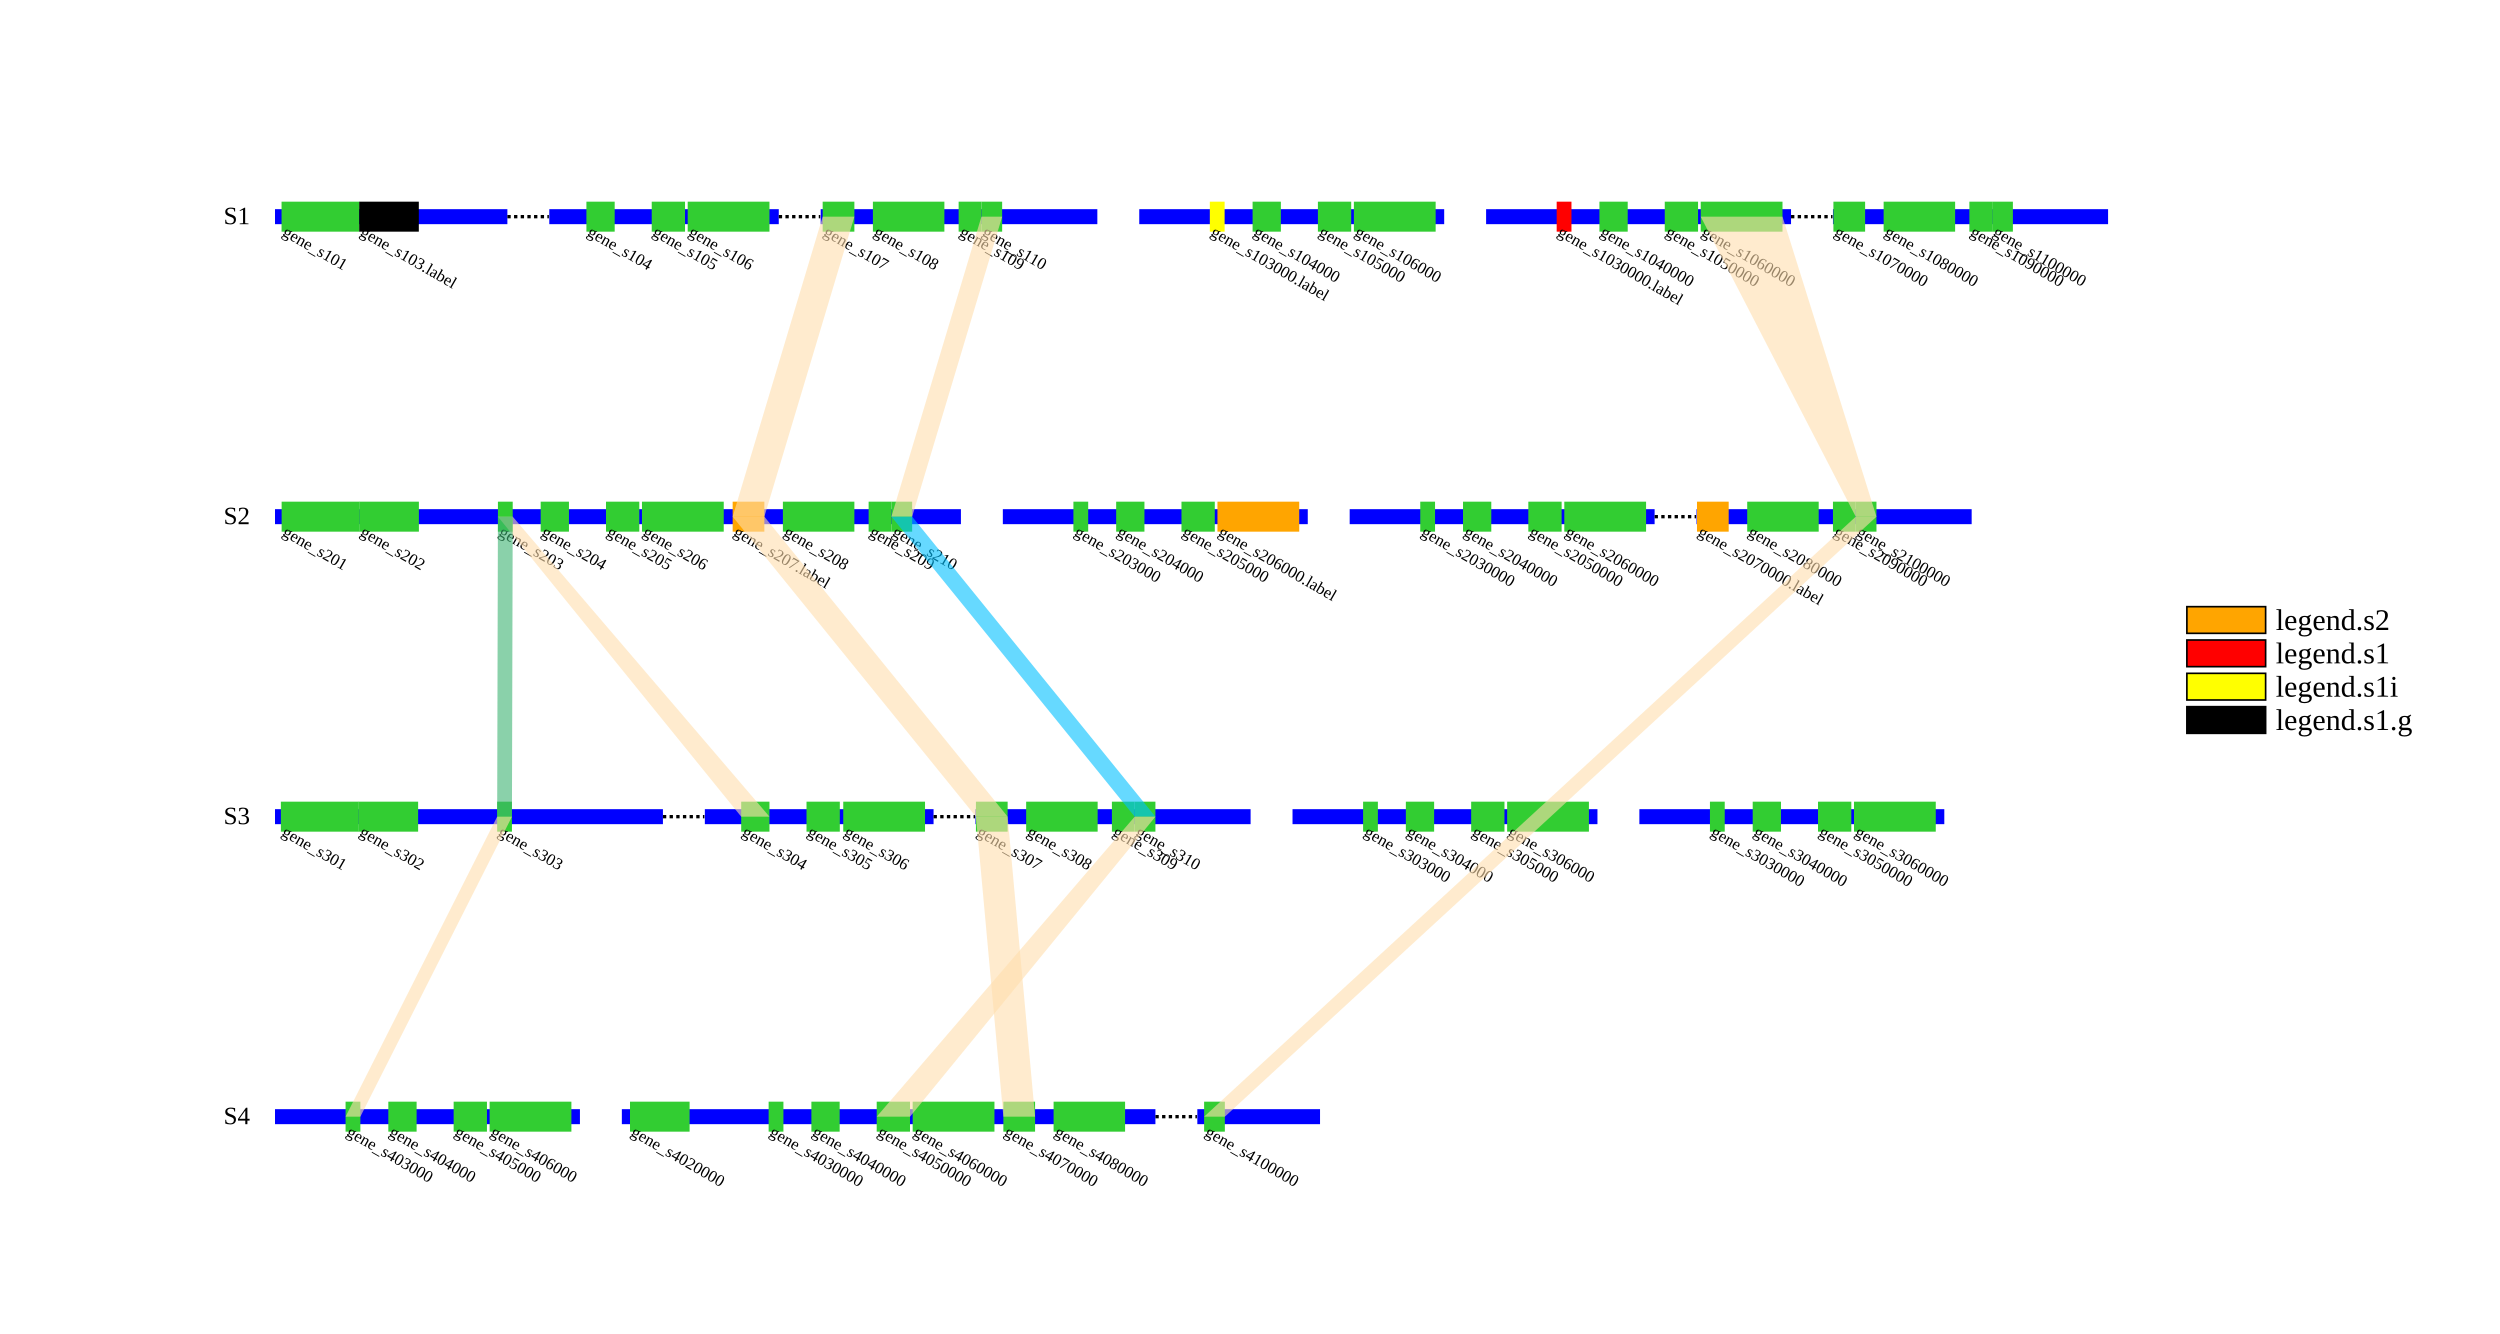
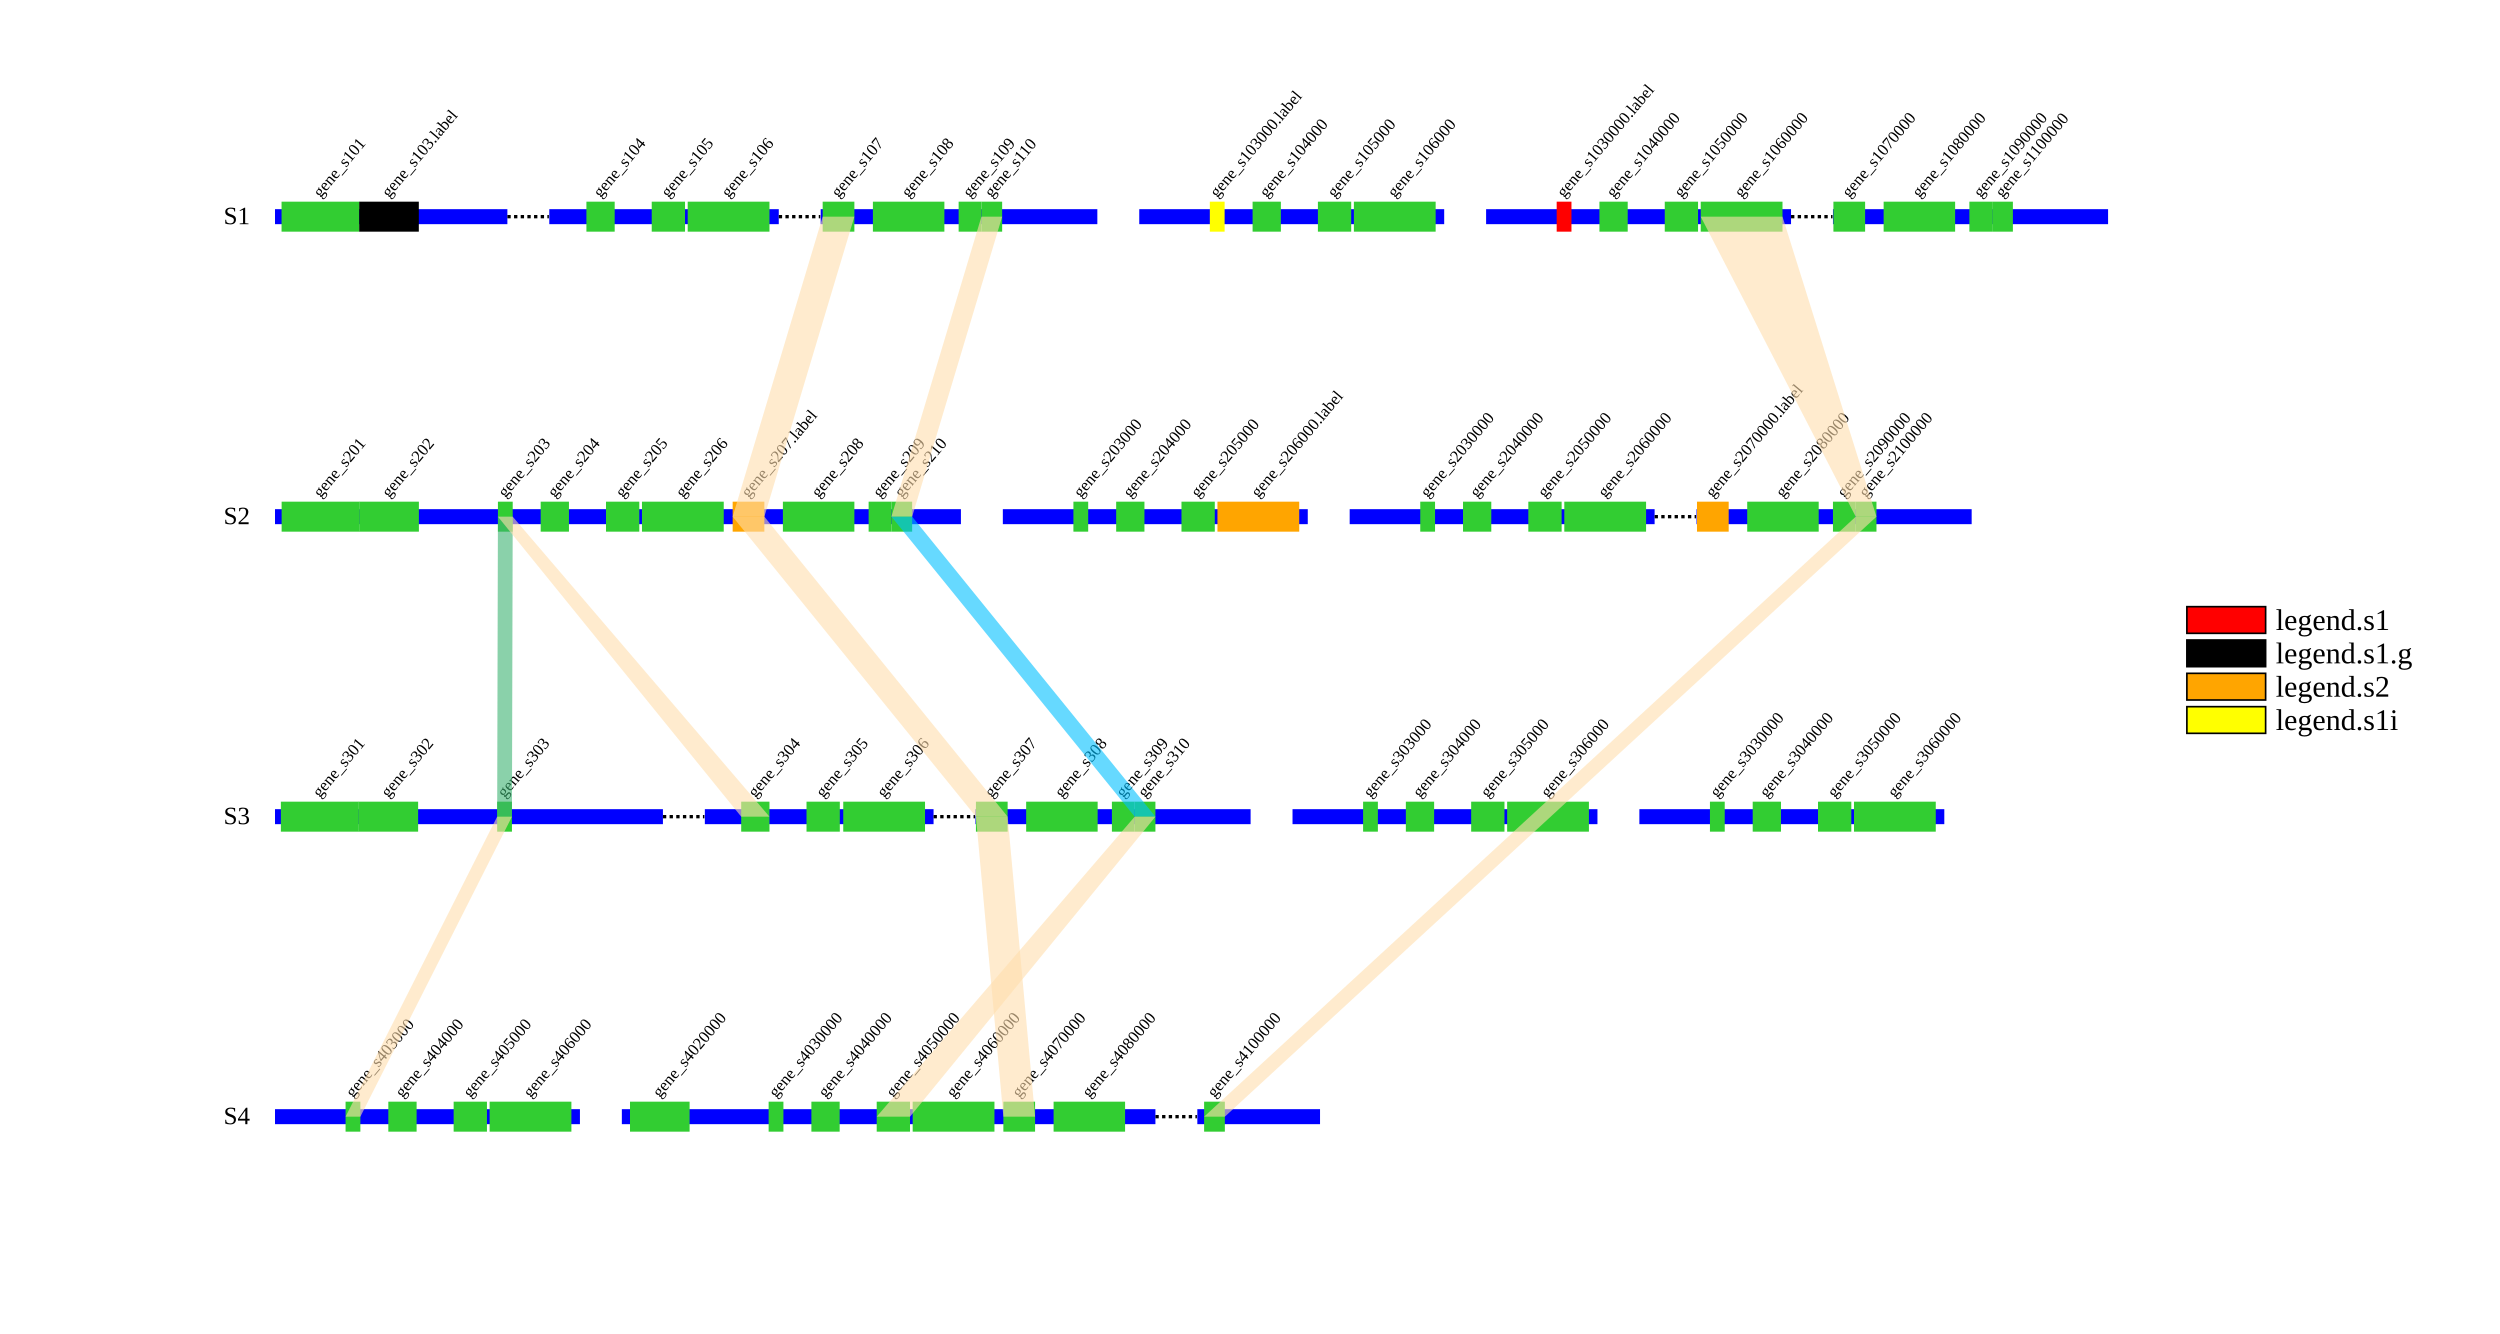
<svg xmlns="http://www.w3.org/2000/svg" version="1.1" width="1500" height="800">
  <text x="150" y="134.5" font-size="15px" fill="black" text-anchor="end">S1</text>
  <rect x="165" y="125.5" width="139.425" height="9" style="fill:blue" />
  <g style="fill:none">
    <polygon points="168.933,121 168.933,139 215.667,139 215.667,121 " style="fill:rgb(50,205,50);stroke:purple;stroke-width:0" />
  </g>
-   <text x="168.933" y="141" font-size="10px" fill="black" text-anchor="start" transform="rotate(30 168.9326 141)" font-family="Times New Roman">gene_s101</text>
+   <text x="192.3" y="119" font-size="10px" fill="black" text-anchor="start" transform="rotate(-50 192.2996 119)" font-family="Times New Roman">gene_s101</text>
  <g style="fill:none">
    <polygon points="215.529,121 215.529,139 251.289,139 251.289,121 " style="fill:black;stroke:purple;stroke-width:0" />
  </g>
-   <text x="215.529" y="141" font-size="10px" fill="black" text-anchor="start" transform="rotate(30 215.5294 141)" font-family="Times New Roman">gene_s103.label</text>
+   <text x="233.409" y="119" font-size="10px" fill="black" text-anchor="start" transform="rotate(-50 233.4091 119)" font-family="Times New Roman">gene_s103.label</text>
  <rect x="329.575" y="125.5" width="137.687" height="9" style="fill:blue" />
  <g fill="none" stroke="black" stroke-width="2">
    <path stroke-dasharray="2,2" d="M304.425,130 L329.324,130" />
  </g>
  <g style="fill:none">
    <polygon points="351.845,121 351.845,139 368.81,139 368.81,121 " style="fill:rgb(50,205,50);stroke:purple;stroke-width:0" />
  </g>
-   <text x="351.845" y="141" font-size="10px" fill="black" text-anchor="start" transform="rotate(30 351.8446 141)" font-family="Times New Roman">gene_s104</text>
+   <text x="360.327" y="119" font-size="10px" fill="black" text-anchor="start" transform="rotate(-50 360.3271 119)" font-family="Times New Roman">gene_s104</text>
  <g style="fill:none">
    <polygon points="391.033,121 391.033,139 411.017,139 411.017,121 " style="fill:rgb(50,205,50);stroke:purple;stroke-width:0" />
  </g>
-   <text x="391.033" y="141" font-size="10px" fill="black" text-anchor="start" transform="rotate(30 391.0335 141)" font-family="Times New Roman">gene_s105</text>
+   <text x="401.025" y="119" font-size="10px" fill="black" text-anchor="start" transform="rotate(-50 401.025 119)" font-family="Times New Roman">gene_s105</text>
  <g style="fill:none">
    <polygon points="412.617,121 412.617,139 461.683,139 461.683,121 " style="fill:rgb(50,205,50);stroke:purple;stroke-width:0" />
  </g>
-   <text x="412.617" y="141" font-size="10px" fill="black" text-anchor="start" transform="rotate(30 412.6171 141)" font-family="Times New Roman">gene_s106</text>
+   <text x="437.15" y="119" font-size="10px" fill="black" text-anchor="start" transform="rotate(-50 437.1501 119)" font-family="Times New Roman">gene_s106</text>
  <rect x="492.412" y="125.5" width="165.993" height="9" style="fill:blue" />
  <g fill="none" stroke="black" stroke-width="2">
    <path stroke-dasharray="2,2" d="M467.262,130 L492.161,130" />
  </g>
  <g style="fill:none">
    <polygon points="493.601,121 493.601,139 512.624,139 512.624,121 " style="fill:rgb(50,205,50);stroke:purple;stroke-width:0" />
  </g>
-   <text x="493.601" y="141" font-size="10px" fill="black" text-anchor="start" transform="rotate(30 493.6013 141)" font-family="Times New Roman">gene_s107</text>
+   <text x="503.113" y="119" font-size="10px" fill="black" text-anchor="start" transform="rotate(-50 503.1128 119)" font-family="Times New Roman">gene_s107</text>
  <g style="fill:none">
    <polygon points="523.736,121 523.736,139 566.629,139 566.629,121 " style="fill:rgb(50,205,50);stroke:purple;stroke-width:0" />
  </g>
-   <text x="523.736" y="141" font-size="10px" fill="black" text-anchor="start" transform="rotate(30 523.7361 141)" font-family="Times New Roman">gene_s108</text>
+   <text x="545.183" y="119" font-size="10px" fill="black" text-anchor="start" transform="rotate(-50 545.1825 119)" font-family="Times New Roman">gene_s108</text>
  <g style="fill:none">
    <polygon points="575.18,121 575.18,139 588.853,139 588.853,121 " style="fill:rgb(50,205,50);stroke:purple;stroke-width:0" />
  </g>
-   <text x="575.18" y="141" font-size="10px" fill="black" text-anchor="start" transform="rotate(30 575.1801 141)" font-family="Times New Roman">gene_s109</text>
+   <text x="582.016" y="119" font-size="10px" fill="black" text-anchor="start" transform="rotate(-50 582.0164 119)" font-family="Times New Roman">gene_s109</text>
  <g style="fill:none">
    <polygon points="588.853,121 588.853,139 601.291,139 601.291,121 " style="fill:rgb(50,205,50);stroke:purple;stroke-width:0" />
  </g>
-   <text x="588.853" y="141" font-size="10px" fill="black" text-anchor="start" transform="rotate(30 588.8527 141)" font-family="Times New Roman">gene_s110</text>
+   <text x="595.072" y="119" font-size="10px" fill="black" text-anchor="start" transform="rotate(-50 595.0717 119)" font-family="Times New Roman">gene_s110</text>
  <rect x="683.555" y="125.5" width="182.958" height="9" style="fill:blue" />
  <g style="fill:none">
    <polygon points="725.9,121 725.9,139 734.771,139 734.771,121 " style="fill:yellow;stroke:purple;stroke-width:0" />
  </g>
-   <text x="725.9" y="141" font-size="10px" fill="black" text-anchor="start" transform="rotate(30 725.8995 141)" font-family="Times New Roman">gene_s103000.label</text>
+   <text x="730.335" y="119" font-size="10px" fill="black" text-anchor="start" transform="rotate(-50 730.3351 119)" font-family="Times New Roman">gene_s103000.label</text>
  <g style="fill:none">
    <polygon points="751.553,121 751.553,139 768.518,139 768.518,121 " style="fill:rgb(50,205,50);stroke:purple;stroke-width:0" />
  </g>
-   <text x="751.553" y="141" font-size="10px" fill="black" text-anchor="start" transform="rotate(30 751.5529 141)" font-family="Times New Roman">gene_s104000</text>
+   <text x="760.035" y="119" font-size="10px" fill="black" text-anchor="start" transform="rotate(-50 760.0355 119)" font-family="Times New Roman">gene_s104000</text>
  <g style="fill:none">
    <polygon points="790.742,121 790.742,139 810.725,139 810.725,121 " style="fill:rgb(50,205,50);stroke:purple;stroke-width:0" />
  </g>
-   <text x="790.742" y="141" font-size="10px" fill="black" text-anchor="start" transform="rotate(30 790.7418 141)" font-family="Times New Roman">gene_s105000</text>
+   <text x="800.733" y="119" font-size="10px" fill="black" text-anchor="start" transform="rotate(-50 800.7334 119)" font-family="Times New Roman">gene_s105000</text>
  <g style="fill:none">
    <polygon points="812.325,121 812.325,139 861.392,139 861.392,121 " style="fill:rgb(50,205,50);stroke:purple;stroke-width:0" />
  </g>
-   <text x="812.325" y="141" font-size="10px" fill="black" text-anchor="start" transform="rotate(30 812.3254 141)" font-family="Times New Roman">gene_s106000</text>
+   <text x="836.858" y="119" font-size="10px" fill="black" text-anchor="start" transform="rotate(-50 836.8585 119)" font-family="Times New Roman">gene_s106000</text>
  <rect x="891.663" y="125.5" width="182.958" height="9" style="fill:blue" />
  <g style="fill:none">
    <polygon points="934.008,121 934.008,139 942.879,139 942.879,121 " style="fill:red;stroke:purple;stroke-width:0" />
  </g>
-   <text x="934.008" y="141" font-size="10px" fill="black" text-anchor="start" transform="rotate(30 934.0076 141)" font-family="Times New Roman">gene_s1030000.label</text>
+   <text x="938.443" y="119" font-size="10px" fill="black" text-anchor="start" transform="rotate(-50 938.4432 119)" font-family="Times New Roman">gene_s1030000.label</text>
  <g style="fill:none">
    <polygon points="959.661,121 959.661,139 976.626,139 976.626,121 " style="fill:rgb(50,205,50);stroke:purple;stroke-width:0" />
  </g>
-   <text x="959.661" y="141" font-size="10px" fill="black" text-anchor="start" transform="rotate(30 959.661 141)" font-family="Times New Roman">gene_s1040000</text>
+   <text x="968.144" y="119" font-size="10px" fill="black" text-anchor="start" transform="rotate(-50 968.1435 119)" font-family="Times New Roman">gene_s1040000</text>
  <g style="fill:none">
    <polygon points="998.85,121 998.85,139 1018.833,139 1018.833,121 " style="fill:rgb(50,205,50);stroke:purple;stroke-width:0" />
  </g>
-   <text x="998.85" y="141" font-size="10px" fill="black" text-anchor="start" transform="rotate(30 998.8499 141)" font-family="Times New Roman">gene_s1050000</text>
+   <text x="1008.841" y="119" font-size="10px" fill="black" text-anchor="start" transform="rotate(-50 1008.841 119)" font-family="Times New Roman">gene_s1050000</text>
  <g style="fill:none">
    <polygon points="1020.434,121 1020.434,139 1069.5,139 1069.5,121 " style="fill:rgb(50,205,50);stroke:purple;stroke-width:0" />
  </g>
-   <text x="1020.434" y="141" font-size="10px" fill="black" text-anchor="start" transform="rotate(30 1020.434 141)" font-family="Times New Roman">gene_s1060000</text>
+   <text x="1044.967" y="119" font-size="10px" fill="black" text-anchor="start" transform="rotate(-50 1044.967 119)" font-family="Times New Roman">gene_s1060000</text>
  <rect x="1099.772" y="125.5" width="165.078" height="9" style="fill:blue" />
  <g fill="none" stroke="black" stroke-width="2">
    <path stroke-dasharray="2,2" d="M1074.621,130 L1099.52,130" />
  </g>
  <g style="fill:none">
    <polygon points="1100.046,121 1100.046,139 1119.069,139 1119.069,121 " style="fill:rgb(50,205,50);stroke:purple;stroke-width:0" />
  </g>
-   <text x="1100.046" y="141" font-size="10px" fill="black" text-anchor="start" transform="rotate(30 1100.046 141)" font-family="Times New Roman">gene_s1070000</text>
+   <text x="1109.557" y="119" font-size="10px" fill="black" text-anchor="start" transform="rotate(-50 1109.557 119)" font-family="Times New Roman">gene_s1070000</text>
  <g style="fill:none">
    <polygon points="1130.181,121 1130.181,139 1173.074,139 1173.074,121 " style="fill:rgb(50,205,50);stroke:purple;stroke-width:0" />
  </g>
-   <text x="1130.181" y="141" font-size="10px" fill="black" text-anchor="start" transform="rotate(30 1130.181 141)" font-family="Times New Roman">gene_s1080000</text>
+   <text x="1151.627" y="119" font-size="10px" fill="black" text-anchor="start" transform="rotate(-50 1151.627 119)" font-family="Times New Roman">gene_s1080000</text>
  <g style="fill:none">
    <polygon points="1181.625,121 1181.625,139 1195.297,139 1195.297,121 " style="fill:rgb(50,205,50);stroke:purple;stroke-width:0" />
  </g>
-   <text x="1181.625" y="141" font-size="10px" fill="black" text-anchor="start" transform="rotate(30 1181.625 141)" font-family="Times New Roman">gene_s1090000</text>
+   <text x="1188.461" y="119" font-size="10px" fill="black" text-anchor="start" transform="rotate(-50 1188.461 119)" font-family="Times New Roman">gene_s1090000</text>
  <g style="fill:none">
    <polygon points="1195.297,121 1195.297,139 1207.735,139 1207.735,121 " style="fill:rgb(50,205,50);stroke:purple;stroke-width:0" />
  </g>
-   <text x="1195.297" y="141" font-size="10px" fill="black" text-anchor="start" transform="rotate(30 1195.297 141)" font-family="Times New Roman">gene_s1100000</text>
+   <text x="1201.516" y="119" font-size="10px" fill="black" text-anchor="start" transform="rotate(-50 1201.516 119)" font-family="Times New Roman">gene_s1100000</text>
  <text x="150" y="314.5" font-size="15px" fill="black" text-anchor="end">S2</text>
  <rect x="165" y="305.5" width="411.552" height="9" style="fill:blue" />
  <g style="fill:none">
    <polygon points="168.978,301 168.978,319 215.712,319 215.712,301 " style="fill:rgb(50,205,50);stroke:purple;stroke-width:0" />
  </g>
-   <text x="168.978" y="321" font-size="10px" fill="black" text-anchor="start" transform="rotate(30 168.9783 321)" font-family="Times New Roman">gene_s201</text>
+   <text x="192.345" y="299" font-size="10px" fill="black" text-anchor="start" transform="rotate(-50 192.3453 299)" font-family="Times New Roman">gene_s201</text>
  <g style="fill:none">
    <polygon points="215.575,301 215.575,319 251.334,319 251.334,301 " style="fill:rgb(50,205,50);stroke:purple;stroke-width:0" />
  </g>
-   <text x="215.575" y="321" font-size="10px" fill="black" text-anchor="start" transform="rotate(30 215.5752 321)" font-family="Times New Roman">gene_s202</text>
+   <text x="233.455" y="299" font-size="10px" fill="black" text-anchor="start" transform="rotate(-50 233.4548 299)" font-family="Times New Roman">gene_s202</text>
  <g style="fill:none">
    <polygon points="298.754,301 298.754,319 307.626,319 307.626,301 " style="fill:rgb(50,205,50);stroke:purple;stroke-width:0" />
  </g>
-   <text x="298.754" y="321" font-size="10px" fill="black" text-anchor="start" transform="rotate(30 298.7544 321)" font-family="Times New Roman">gene_s203</text>
+   <text x="303.19" y="299" font-size="10px" fill="black" text-anchor="start" transform="rotate(-50 303.19 299)" font-family="Times New Roman">gene_s203</text>
  <g style="fill:none">
    <polygon points="324.408,301 324.408,319 341.373,319 341.373,301 " style="fill:rgb(50,205,50);stroke:purple;stroke-width:0" />
  </g>
-   <text x="324.408" y="321" font-size="10px" fill="black" text-anchor="start" transform="rotate(30 324.4078 321)" font-family="Times New Roman">gene_s204</text>
+   <text x="332.89" y="299" font-size="10px" fill="black" text-anchor="start" transform="rotate(-50 332.8903 299)" font-family="Times New Roman">gene_s204</text>
  <g style="fill:none">
    <polygon points="363.597,301 363.597,319 383.58,319 383.58,301 " style="fill:rgb(50,205,50);stroke:purple;stroke-width:0" />
  </g>
-   <text x="363.597" y="321" font-size="10px" fill="black" text-anchor="start" transform="rotate(30 363.5967 321)" font-family="Times New Roman">gene_s205</text>
+   <text x="373.588" y="299" font-size="10px" fill="black" text-anchor="start" transform="rotate(-50 373.5882 299)" font-family="Times New Roman">gene_s205</text>
  <g style="fill:none">
    <polygon points="385.18,301 385.18,319 434.246,319 434.246,301 " style="fill:rgb(50,205,50);stroke:purple;stroke-width:0" />
  </g>
-   <text x="385.18" y="321" font-size="10px" fill="black" text-anchor="start" transform="rotate(30 385.1803 321)" font-family="Times New Roman">gene_s206</text>
+   <text x="409.713" y="299" font-size="10px" fill="black" text-anchor="start" transform="rotate(-50 409.7133 299)" font-family="Times New Roman">gene_s206</text>
  <g style="fill:none">
    <polygon points="439.597,301 439.597,319 458.619,319 458.619,301 " style="fill:rgb(255,165,0);stroke:purple;stroke-width:0" />
  </g>
-   <text x="439.597" y="321" font-size="10px" fill="black" text-anchor="start" transform="rotate(30 439.5966 321)" font-family="Times New Roman">gene_s207.label</text>
+   <text x="449.108" y="299" font-size="10px" fill="black" text-anchor="start" transform="rotate(-50 449.108 299)" font-family="Times New Roman">gene_s207.label</text>
  <g style="fill:none">
    <polygon points="469.731,301 469.731,319 512.624,319 512.624,301 " style="fill:rgb(50,205,50);stroke:purple;stroke-width:0" />
  </g>
-   <text x="469.731" y="321" font-size="10px" fill="black" text-anchor="start" transform="rotate(30 469.7313 321)" font-family="Times New Roman">gene_s208</text>
+   <text x="491.178" y="299" font-size="10px" fill="black" text-anchor="start" transform="rotate(-50 491.1777 299)" font-family="Times New Roman">gene_s208</text>
  <g style="fill:none">
    <polygon points="521.175,301 521.175,319 534.848,319 534.848,301 " style="fill:rgb(50,205,50);stroke:purple;stroke-width:0" />
  </g>
-   <text x="521.175" y="321" font-size="10px" fill="black" text-anchor="start" transform="rotate(30 521.1753 321)" font-family="Times New Roman">gene_s209</text>
+   <text x="528.012" y="299" font-size="10px" fill="black" text-anchor="start" transform="rotate(-50 528.0116 299)" font-family="Times New Roman">gene_s209</text>
  <g style="fill:none">
    <polygon points="534.848,301 534.848,319 547.286,319 547.286,301 " style="fill:rgb(50,205,50);stroke:purple;stroke-width:0" />
  </g>
-   <text x="534.848" y="321" font-size="10px" fill="black" text-anchor="start" transform="rotate(30 534.848 321)" font-family="Times New Roman">gene_s210</text>
+   <text x="541.067" y="299" font-size="10px" fill="black" text-anchor="start" transform="rotate(-50 541.067 299)" font-family="Times New Roman">gene_s210</text>
  <rect x="601.702" y="305.5" width="182.958" height="9" style="fill:blue" />
  <g style="fill:none">
    <polygon points="644.046,301 644.046,319 652.918,319 652.918,301 " style="fill:rgb(50,205,50);stroke:purple;stroke-width:0" />
  </g>
-   <text x="644.046" y="321" font-size="10px" fill="black" text-anchor="start" transform="rotate(30 644.0464 321)" font-family="Times New Roman">gene_s203000</text>
+   <text x="648.482" y="299" font-size="10px" fill="black" text-anchor="start" transform="rotate(-50 648.482 299)" font-family="Times New Roman">gene_s203000</text>
  <g style="fill:none">
    <polygon points="669.7,301 669.7,319 686.665,319 686.665,301 " style="fill:rgb(50,205,50);stroke:purple;stroke-width:0" />
  </g>
-   <text x="669.7" y="321" font-size="10px" fill="black" text-anchor="start" transform="rotate(30 669.6998 321)" font-family="Times New Roman">gene_s204000</text>
+   <text x="678.182" y="299" font-size="10px" fill="black" text-anchor="start" transform="rotate(-50 678.1824 299)" font-family="Times New Roman">gene_s204000</text>
  <g style="fill:none">
    <polygon points="708.889,301 708.889,319 728.872,319 728.872,301 " style="fill:rgb(50,205,50);stroke:purple;stroke-width:0" />
  </g>
-   <text x="708.889" y="321" font-size="10px" fill="black" text-anchor="start" transform="rotate(30 708.8887 321)" font-family="Times New Roman">gene_s205000</text>
+   <text x="718.88" y="299" font-size="10px" fill="black" text-anchor="start" transform="rotate(-50 718.8803 299)" font-family="Times New Roman">gene_s205000</text>
  <g style="fill:none">
    <polygon points="730.472,301 730.472,319 779.538,319 779.538,301 " style="fill:rgb(255,165,0);stroke:purple;stroke-width:0" />
  </g>
-   <text x="730.472" y="321" font-size="10px" fill="black" text-anchor="start" transform="rotate(30 730.4723 321)" font-family="Times New Roman">gene_s206000.label</text>
+   <text x="755.005" y="299" font-size="10px" fill="black" text-anchor="start" transform="rotate(-50 755.0054 299)" font-family="Times New Roman">gene_s206000.label</text>
  <rect x="809.81" y="305.5" width="182.958" height="9" style="fill:blue" />
  <g style="fill:none">
    <polygon points="852.154,301 852.154,319 861.026,319 861.026,301 " style="fill:rgb(50,205,50);stroke:purple;stroke-width:0" />
  </g>
-   <text x="852.154" y="321" font-size="10px" fill="black" text-anchor="start" transform="rotate(30 852.1545 321)" font-family="Times New Roman">gene_s2030000</text>
+   <text x="856.59" y="299" font-size="10px" fill="black" text-anchor="start" transform="rotate(-50 856.5901 299)" font-family="Times New Roman">gene_s2030000</text>
  <g style="fill:none">
    <polygon points="877.808,301 877.808,319 894.773,319 894.773,301 " style="fill:rgb(50,205,50);stroke:purple;stroke-width:0" />
  </g>
-   <text x="877.808" y="321" font-size="10px" fill="black" text-anchor="start" transform="rotate(30 877.8079 321)" font-family="Times New Roman">gene_s2040000</text>
+   <text x="886.29" y="299" font-size="10px" fill="black" text-anchor="start" transform="rotate(-50 886.2904 299)" font-family="Times New Roman">gene_s2040000</text>
  <g style="fill:none">
    <polygon points="916.997,301 916.997,319 936.98,319 936.98,301 " style="fill:rgb(50,205,50);stroke:purple;stroke-width:0" />
  </g>
-   <text x="916.997" y="321" font-size="10px" fill="black" text-anchor="start" transform="rotate(30 916.9968 321)" font-family="Times New Roman">gene_s2050000</text>
+   <text x="926.988" y="299" font-size="10px" fill="black" text-anchor="start" transform="rotate(-50 926.9884 299)" font-family="Times New Roman">gene_s2050000</text>
  <g style="fill:none">
    <polygon points="938.58,301 938.58,319 987.647,319 987.647,301 " style="fill:rgb(50,205,50);stroke:purple;stroke-width:0" />
  </g>
-   <text x="938.58" y="321" font-size="10px" fill="black" text-anchor="start" transform="rotate(30 938.5804 321)" font-family="Times New Roman">gene_s2060000</text>
+   <text x="963.113" y="299" font-size="10px" fill="black" text-anchor="start" transform="rotate(-50 963.1135 299)" font-family="Times New Roman">gene_s2060000</text>
  <rect x="1017.918" y="305.5" width="165.078" height="9" style="fill:blue" />
  <g fill="none" stroke="black" stroke-width="2">
    <path stroke-dasharray="2,2" d="M992.768,310 L1017.667,310" />
  </g>
  <g style="fill:none">
    <polygon points="1018.193,301 1018.193,319 1037.216,319 1037.216,301 " style="fill:rgb(255,165,0);stroke:purple;stroke-width:0" />
  </g>
-   <text x="1018.193" y="321" font-size="10px" fill="black" text-anchor="start" transform="rotate(30 1018.193 321)" font-family="Times New Roman">gene_s2070000.label</text>
+   <text x="1027.704" y="299" font-size="10px" fill="black" text-anchor="start" transform="rotate(-50 1027.704 299)" font-family="Times New Roman">gene_s2070000.label</text>
  <g style="fill:none">
    <polygon points="1048.328,301 1048.328,319 1091.22,319 1091.22,301 " style="fill:rgb(50,205,50);stroke:purple;stroke-width:0" />
  </g>
-   <text x="1048.328" y="321" font-size="10px" fill="black" text-anchor="start" transform="rotate(30 1048.328 321)" font-family="Times New Roman">gene_s2080000</text>
+   <text x="1069.774" y="299" font-size="10px" fill="black" text-anchor="start" transform="rotate(-50 1069.774 299)" font-family="Times New Roman">gene_s2080000</text>
  <g style="fill:none">
    <polygon points="1099.772,301 1099.772,319 1113.444,319 1113.444,301 " style="fill:rgb(50,205,50);stroke:purple;stroke-width:0" />
  </g>
-   <text x="1099.772" y="321" font-size="10px" fill="black" text-anchor="start" transform="rotate(30 1099.772 321)" font-family="Times New Roman">gene_s2090000</text>
+   <text x="1106.608" y="299" font-size="10px" fill="black" text-anchor="start" transform="rotate(-50 1106.608 299)" font-family="Times New Roman">gene_s2090000</text>
  <g style="fill:none">
    <polygon points="1113.444,301 1113.444,319 1125.882,319 1125.882,301 " style="fill:rgb(50,205,50);stroke:purple;stroke-width:0" />
  </g>
-   <text x="1113.444" y="321" font-size="10px" fill="black" text-anchor="start" transform="rotate(30 1113.444 321)" font-family="Times New Roman">gene_s2100000</text>
+   <text x="1119.663" y="299" font-size="10px" fill="black" text-anchor="start" transform="rotate(-50 1119.663 299)" font-family="Times New Roman">gene_s2100000</text>
  <text x="150" y="494.5" font-size="15px" fill="black" text-anchor="end">S3</text>
  <rect x="165" y="485.5" width="232.755" height="9" style="fill:blue" />
  <g style="fill:none">
    <polygon points="168.521,481 168.521,499 215.255,499 215.255,481 " style="fill:rgb(50,205,50);stroke:purple;stroke-width:0" />
  </g>
-   <text x="168.521" y="501" font-size="10px" fill="black" text-anchor="start" transform="rotate(30 168.5211 501)" font-family="Times New Roman">gene_s301</text>
+   <text x="191.888" y="479" font-size="10px" fill="black" text-anchor="start" transform="rotate(-50 191.8881 479)" font-family="Times New Roman">gene_s301</text>
  <g style="fill:none">
    <polygon points="215.118,481 215.118,499 250.877,499 250.877,481 " style="fill:rgb(50,205,50);stroke:purple;stroke-width:0" />
  </g>
-   <text x="215.118" y="501" font-size="10px" fill="black" text-anchor="start" transform="rotate(30 215.1179 501)" font-family="Times New Roman">gene_s302</text>
+   <text x="232.998" y="479" font-size="10px" fill="black" text-anchor="start" transform="rotate(-50 232.9975 479)" font-family="Times New Roman">gene_s302</text>
  <g style="fill:none">
    <polygon points="298.297,481 298.297,499 307.168,499 307.168,481 " style="fill:rgb(50,205,50);stroke:purple;stroke-width:0" />
  </g>
-   <text x="298.297" y="501" font-size="10px" fill="black" text-anchor="start" transform="rotate(30 298.2971 501)" font-family="Times New Roman">gene_s303</text>
+   <text x="302.733" y="479" font-size="10px" fill="black" text-anchor="start" transform="rotate(-50 302.7327 479)" font-family="Times New Roman">gene_s303</text>
  <rect x="422.906" y="485.5" width="137.23" height="9" style="fill:blue" />
  <g fill="none" stroke="black" stroke-width="2">
    <path stroke-dasharray="2,2" d="M397.755,490 L422.654,490" />
  </g>
  <g style="fill:none">
    <polygon points="444.718,481 444.718,499 461.683,499 461.683,481 " style="fill:rgb(50,205,50);stroke:purple;stroke-width:0" />
  </g>
-   <text x="444.718" y="501" font-size="10px" fill="black" text-anchor="start" transform="rotate(30 444.7181 501)" font-family="Times New Roman">gene_s304</text>
+   <text x="453.201" y="479" font-size="10px" fill="black" text-anchor="start" transform="rotate(-50 453.2007 479)" font-family="Times New Roman">gene_s304</text>
  <g style="fill:none">
    <polygon points="483.907,481 483.907,499 503.89,499 503.89,481 " style="fill:rgb(50,205,50);stroke:purple;stroke-width:0" />
  </g>
-   <text x="483.907" y="501" font-size="10px" fill="black" text-anchor="start" transform="rotate(30 483.907 501)" font-family="Times New Roman">gene_s305</text>
+   <text x="493.899" y="479" font-size="10px" fill="black" text-anchor="start" transform="rotate(-50 493.8986 479)" font-family="Times New Roman">gene_s305</text>
  <g style="fill:none">
    <polygon points="505.948,481 505.948,499 555.014,499 555.014,481 " style="fill:rgb(50,205,50);stroke:purple;stroke-width:0" />
  </g>
-   <text x="505.948" y="501" font-size="10px" fill="black" text-anchor="start" transform="rotate(30 505.9479 501)" font-family="Times New Roman">gene_s306</text>
+   <text x="530.481" y="479" font-size="10px" fill="black" text-anchor="start" transform="rotate(-50 530.481 479)" font-family="Times New Roman">gene_s306</text>
  <rect x="585.286" y="485.5" width="165.078" height="9" style="fill:blue" />
  <g fill="none" stroke="black" stroke-width="2">
    <path stroke-dasharray="2,2" d="M560.136,490 L585.034,490" />
  </g>
  <g style="fill:none">
    <polygon points="585.56,481 585.56,499 604.583,499 604.583,481 " style="fill:rgb(50,205,50);stroke:purple;stroke-width:0" />
  </g>
-   <text x="585.56" y="501" font-size="10px" fill="black" text-anchor="start" transform="rotate(30 585.5603 501)" font-family="Times New Roman">gene_s307</text>
+   <text x="595.072" y="479" font-size="10px" fill="black" text-anchor="start" transform="rotate(-50 595.0717 479)" font-family="Times New Roman">gene_s307</text>
  <g style="fill:none">
    <polygon points="615.695,481 615.695,499 658.588,499 658.588,481 " style="fill:rgb(50,205,50);stroke:purple;stroke-width:0" />
  </g>
-   <text x="615.695" y="501" font-size="10px" fill="black" text-anchor="start" transform="rotate(30 615.6951 501)" font-family="Times New Roman">gene_s308</text>
+   <text x="637.141" y="479" font-size="10px" fill="black" text-anchor="start" transform="rotate(-50 637.1415 479)" font-family="Times New Roman">gene_s308</text>
  <g style="fill:none">
    <polygon points="667.139,481 667.139,499 680.812,499 680.812,481 " style="fill:rgb(50,205,50);stroke:purple;stroke-width:0" />
  </g>
-   <text x="667.139" y="501" font-size="10px" fill="black" text-anchor="start" transform="rotate(30 667.1391 501)" font-family="Times New Roman">gene_s309</text>
+   <text x="673.975" y="479" font-size="10px" fill="black" text-anchor="start" transform="rotate(-50 673.9754 479)" font-family="Times New Roman">gene_s309</text>
  <g style="fill:none">
    <polygon points="680.812,481 680.812,499 693.25,499 693.25,481 " style="fill:rgb(50,205,50);stroke:purple;stroke-width:0" />
  </g>
-   <text x="680.812" y="501" font-size="10px" fill="black" text-anchor="start" transform="rotate(30 680.8117 501)" font-family="Times New Roman">gene_s310</text>
+   <text x="687.031" y="479" font-size="10px" fill="black" text-anchor="start" transform="rotate(-50 687.0307 479)" font-family="Times New Roman">gene_s310</text>
  <rect x="775.514" y="485.5" width="182.958" height="9" style="fill:blue" />
  <g style="fill:none">
    <polygon points="817.859,481 817.859,499 826.73,499 826.73,481 " style="fill:rgb(50,205,50);stroke:purple;stroke-width:0" />
  </g>
-   <text x="817.859" y="501" font-size="10px" fill="black" text-anchor="start" transform="rotate(30 817.8585 501)" font-family="Times New Roman">gene_s303000</text>
+   <text x="822.294" y="479" font-size="10px" fill="black" text-anchor="start" transform="rotate(-50 822.2941 479)" font-family="Times New Roman">gene_s303000</text>
  <g style="fill:none">
    <polygon points="843.512,481 843.512,499 860.477,499 860.477,481 " style="fill:rgb(50,205,50);stroke:purple;stroke-width:0" />
  </g>
-   <text x="843.512" y="501" font-size="10px" fill="black" text-anchor="start" transform="rotate(30 843.5119 501)" font-family="Times New Roman">gene_s304000</text>
+   <text x="851.994" y="479" font-size="10px" fill="black" text-anchor="start" transform="rotate(-50 851.9945 479)" font-family="Times New Roman">gene_s304000</text>
  <g style="fill:none">
    <polygon points="882.701,481 882.701,499 902.684,499 902.684,481 " style="fill:rgb(50,205,50);stroke:purple;stroke-width:0" />
  </g>
-   <text x="882.701" y="501" font-size="10px" fill="black" text-anchor="start" transform="rotate(30 882.7008 501)" font-family="Times New Roman">gene_s305000</text>
+   <text x="892.692" y="479" font-size="10px" fill="black" text-anchor="start" transform="rotate(-50 892.6924 479)" font-family="Times New Roman">gene_s305000</text>
  <g style="fill:none">
    <polygon points="904.284,481 904.284,499 953.351,499 953.351,481 " style="fill:rgb(50,205,50);stroke:purple;stroke-width:0" />
  </g>
-   <text x="904.284" y="501" font-size="10px" fill="black" text-anchor="start" transform="rotate(30 904.2844 501)" font-family="Times New Roman">gene_s306000</text>
+   <text x="928.817" y="479" font-size="10px" fill="black" text-anchor="start" transform="rotate(-50 928.8175 479)" font-family="Times New Roman">gene_s306000</text>
  <rect x="983.622" y="485.5" width="182.958" height="9" style="fill:blue" />
  <g style="fill:none">
    <polygon points="1025.967,481 1025.967,499 1034.838,499 1034.838,481 " style="fill:rgb(50,205,50);stroke:purple;stroke-width:0" />
  </g>
-   <text x="1025.967" y="501" font-size="10px" fill="black" text-anchor="start" transform="rotate(30 1025.967 501)" font-family="Times New Roman">gene_s3030000</text>
+   <text x="1030.402" y="479" font-size="10px" fill="black" text-anchor="start" transform="rotate(-50 1030.402 479)" font-family="Times New Roman">gene_s3030000</text>
  <g style="fill:none">
    <polygon points="1051.62,481 1051.62,499 1068.585,499 1068.585,481 " style="fill:rgb(50,205,50);stroke:purple;stroke-width:0" />
  </g>
-   <text x="1051.62" y="501" font-size="10px" fill="black" text-anchor="start" transform="rotate(30 1051.62 501)" font-family="Times New Roman">gene_s3040000</text>
+   <text x="1060.103" y="479" font-size="10px" fill="black" text-anchor="start" transform="rotate(-50 1060.103 479)" font-family="Times New Roman">gene_s3040000</text>
  <g style="fill:none">
    <polygon points="1090.809,481 1090.809,499 1110.792,499 1110.792,481 " style="fill:rgb(50,205,50);stroke:purple;stroke-width:0" />
  </g>
-   <text x="1090.809" y="501" font-size="10px" fill="black" text-anchor="start" transform="rotate(30 1090.809 501)" font-family="Times New Roman">gene_s3050000</text>
+   <text x="1100.8" y="479" font-size="10px" fill="black" text-anchor="start" transform="rotate(-50 1100.8 479)" font-family="Times New Roman">gene_s3050000</text>
  <g style="fill:none">
    <polygon points="1112.392,481 1112.392,499 1161.459,499 1161.459,481 " style="fill:rgb(50,205,50);stroke:purple;stroke-width:0" />
  </g>
-   <text x="1112.392" y="501" font-size="10px" fill="black" text-anchor="start" transform="rotate(30 1112.392 501)" font-family="Times New Roman">gene_s3060000</text>
+   <text x="1136.926" y="479" font-size="10px" fill="black" text-anchor="start" transform="rotate(-50 1136.926 479)" font-family="Times New Roman">gene_s3060000</text>
  <text x="150" y="674.5" font-size="15px" fill="black" text-anchor="end">S4</text>
  <rect x="165" y="665.5" width="182.958" height="9" style="fill:blue" />
  <g style="fill:none">
    <polygon points="207.344,661 207.344,679 216.215,679 216.215,661 " style="fill:rgb(50,205,50);stroke:purple;stroke-width:0" />
  </g>
-   <text x="207.344" y="681" font-size="10px" fill="black" text-anchor="start" transform="rotate(30 207.3441 681)" font-family="Times New Roman">gene_s403000</text>
+   <text x="211.78" y="659" font-size="10px" fill="black" text-anchor="start" transform="rotate(-50 211.7797 659)" font-family="Times New Roman">gene_s403000</text>
  <g style="fill:none">
    <polygon points="232.998,661 232.998,679 249.963,679 249.963,661 " style="fill:rgb(50,205,50);stroke:purple;stroke-width:0" />
  </g>
-   <text x="232.998" y="681" font-size="10px" fill="black" text-anchor="start" transform="rotate(30 232.9975 681)" font-family="Times New Roman">gene_s404000</text>
+   <text x="241.48" y="659" font-size="10px" fill="black" text-anchor="start" transform="rotate(-50 241.4801 659)" font-family="Times New Roman">gene_s404000</text>
  <g style="fill:none">
    <polygon points="272.186,661 272.186,679 292.17,679 292.17,661 " style="fill:rgb(50,205,50);stroke:purple;stroke-width:0" />
  </g>
-   <text x="272.186" y="681" font-size="10px" fill="black" text-anchor="start" transform="rotate(30 272.1864 681)" font-family="Times New Roman">gene_s405000</text>
+   <text x="282.178" y="659" font-size="10px" fill="black" text-anchor="start" transform="rotate(-50 282.178 659)" font-family="Times New Roman">gene_s405000</text>
  <g style="fill:none">
    <polygon points="293.77,661 293.77,679 342.836,679 342.836,661 " style="fill:rgb(50,205,50);stroke:purple;stroke-width:0" />
  </g>
-   <text x="293.77" y="681" font-size="10px" fill="black" text-anchor="start" transform="rotate(30 293.77 681)" font-family="Times New Roman">gene_s406000</text>
+   <text x="318.303" y="659" font-size="10px" fill="black" text-anchor="start" transform="rotate(-50 318.3031 659)" font-family="Times New Roman">gene_s406000</text>
  <rect x="373.108" y="665.5" width="320.142" height="9" style="fill:blue" />
  <g style="fill:none">
    <polygon points="378.001,661 378.001,679 413.76,679 413.76,661 " style="fill:rgb(50,205,50);stroke:purple;stroke-width:0" />
  </g>
-   <text x="378.001" y="681" font-size="10px" fill="black" text-anchor="start" transform="rotate(30 378.001 681)" font-family="Times New Roman">gene_s4020000</text>
+   <text x="395.881" y="659" font-size="10px" fill="black" text-anchor="start" transform="rotate(-50 395.8806 659)" font-family="Times New Roman">gene_s4020000</text>
  <g style="fill:none">
    <polygon points="461.18,661 461.18,679 470.051,679 470.051,661 " style="fill:rgb(50,205,50);stroke:purple;stroke-width:0" />
  </g>
-   <text x="461.18" y="681" font-size="10px" fill="black" text-anchor="start" transform="rotate(30 461.1802 681)" font-family="Times New Roman">gene_s4030000</text>
+   <text x="465.616" y="659" font-size="10px" fill="black" text-anchor="start" transform="rotate(-50 465.6158 659)" font-family="Times New Roman">gene_s4030000</text>
  <g style="fill:none">
    <polygon points="486.834,661 486.834,679 503.799,679 503.799,661 " style="fill:rgb(50,205,50);stroke:purple;stroke-width:0" />
  </g>
-   <text x="486.834" y="681" font-size="10px" fill="black" text-anchor="start" transform="rotate(30 486.8336 681)" font-family="Times New Roman">gene_s4040000</text>
+   <text x="495.316" y="659" font-size="10px" fill="black" text-anchor="start" transform="rotate(-50 495.3161 659)" font-family="Times New Roman">gene_s4040000</text>
  <g style="fill:none">
    <polygon points="526.022,661 526.022,679 546.006,679 546.006,661 " style="fill:rgb(50,205,50);stroke:purple;stroke-width:0" />
  </g>
-   <text x="526.022" y="681" font-size="10px" fill="black" text-anchor="start" transform="rotate(30 526.0225 681)" font-family="Times New Roman">gene_s4050000</text>
+   <text x="536.014" y="659" font-size="10px" fill="black" text-anchor="start" transform="rotate(-50 536.014 659)" font-family="Times New Roman">gene_s4050000</text>
  <g style="fill:none">
    <polygon points="547.606,661 547.606,679 596.672,679 596.672,661 " style="fill:rgb(50,205,50);stroke:purple;stroke-width:0" />
  </g>
-   <text x="547.606" y="681" font-size="10px" fill="black" text-anchor="start" transform="rotate(30 547.6061 681)" font-family="Times New Roman">gene_s4060000</text>
+   <text x="572.139" y="659" font-size="10px" fill="black" text-anchor="start" transform="rotate(-50 572.1392 659)" font-family="Times New Roman">gene_s4060000</text>
  <g style="fill:none">
    <polygon points="602.022,661 602.022,679 621.045,679 621.045,661 " style="fill:rgb(50,205,50);stroke:purple;stroke-width:0" />
  </g>
-   <text x="602.022" y="681" font-size="10px" fill="black" text-anchor="start" transform="rotate(30 602.0224 681)" font-family="Times New Roman">gene_s4070000</text>
+   <text x="611.534" y="659" font-size="10px" fill="black" text-anchor="start" transform="rotate(-50 611.5338 659)" font-family="Times New Roman">gene_s4070000</text>
  <g style="fill:none">
    <polygon points="632.157,661 632.157,679 675.05,679 675.05,661 " style="fill:rgb(50,205,50);stroke:purple;stroke-width:0" />
  </g>
-   <text x="632.157" y="681" font-size="10px" fill="black" text-anchor="start" transform="rotate(30 632.1571 681)" font-family="Times New Roman">gene_s4080000</text>
+   <text x="653.604" y="659" font-size="10px" fill="black" text-anchor="start" transform="rotate(-50 653.6036 659)" font-family="Times New Roman">gene_s4080000</text>
  <rect x="718.4" y="665.5" width="73.622" height="9" style="fill:blue" />
  <g fill="none" stroke="black" stroke-width="2">
    <path stroke-dasharray="2,2" d="M693.25,670 L718.149,670" />
  </g>
  <g style="fill:none">
    <polygon points="722.47,661 722.47,679 734.908,679 734.908,661 " style="fill:rgb(50,205,50);stroke:purple;stroke-width:0" />
  </g>
-   <text x="722.47" y="681" font-size="10px" fill="black" text-anchor="start" transform="rotate(30 722.4699 681)" font-family="Times New Roman">gene_s4100000</text>
+   <text x="728.689" y="659" font-size="10px" fill="black" text-anchor="start" transform="rotate(-50 728.6889 659)" font-family="Times New Roman">gene_s4100000</text>
  <polygon points="493.601,130 512.624,130 458.619,310 439.597,310" style="fill:rgb(255,222,173);stroke:#000000;stroke-width:0;opacity:0.6" />
  <polygon points="439.597,310 458.619,310 604.583,490 585.56,490" style="fill:rgb(255,222,173);stroke:#000000;stroke-width:0;opacity:0.6" />
  <polygon points="585.56,490 604.583,490 621.045,670 602.022,670" style="fill:rgb(255,222,173);stroke:#000000;stroke-width:0;opacity:0.6" />
+   <polygon points="1020.434,130 1069.5,130 1125.882,310 1113.444,310" style="fill:rgb(255,222,173);stroke:#000000;stroke-width:0;opacity:0.6" />
+   <polygon points="1113.444,310 1125.882,310 734.908,670 722.47,670" style="fill:rgb(255,222,173);stroke:#000000;stroke-width:0;opacity:0.6" />
+   <polygon points="298.754,310 307.626,310 307.168,490 298.297,490" style="fill:#3CB371;stroke:#000000;stroke-width:0;opacity:0.6" />
+   <polygon points="298.297,490 307.168,490 216.215,670 207.344,670" style="fill:rgb(255,222,173);stroke:#000000;stroke-width:0;opacity:0.6" />
  <polygon points="588.853,130 601.291,130 547.286,310 534.848,310" style="fill:rgb(255,222,173);stroke:#000000;stroke-width:0;opacity:0.6" />
  <polygon points="534.848,310 547.286,310 693.25,490 680.812,490" style="fill:#00BFFF;stroke:#000000;stroke-width:0;opacity:0.6" />
  <polygon points="680.812,490 693.25,490 546.006,670 526.022,670" style="fill:rgb(255,222,173);stroke:#000000;stroke-width:0;opacity:0.6" />
  <polygon points="298.754,310 307.626,310 461.683,490 444.718,490" style="fill:rgb(255,222,173);stroke:#000000;stroke-width:0;opacity:0.6" />
-   <polygon points="1020.434,130 1069.5,130 1125.882,310 1113.444,310" style="fill:rgb(255,222,173);stroke:#000000;stroke-width:0;opacity:0.6" />
-   <polygon points="1113.444,310 1125.882,310 734.908,670 722.47,670" style="fill:rgb(255,222,173);stroke:#000000;stroke-width:0;opacity:0.6" />
-   <polygon points="298.754,310 307.626,310 307.168,490 298.297,490" style="fill:#3CB371;stroke:#000000;stroke-width:0;opacity:0.6" />
-   <polygon points="298.297,490 307.168,490 216.215,670 207.344,670" style="fill:rgb(255,222,173);stroke:#000000;stroke-width:0;opacity:0.6" />
-   <rect x="1312.125" y="364" width="47.25" height="16" style="fill:rgb(255,165,0);stroke:black;stroke-width:1;fill-opacity:1;stroke-opacity:1" />
-   <text x="1365.45" y="378" font-size="18px" fill="black" text-anchor="start">legend.s2</text>
-   <rect x="1312.125" y="384" width="47.25" height="16" style="fill:red;stroke:black;stroke-width:1;fill-opacity:1;stroke-opacity:1" />
-   <text x="1365.45" y="398" font-size="18px" fill="black" text-anchor="start">legend.s1</text>
-   <rect x="1312.125" y="404" width="47.25" height="16" style="fill:yellow;stroke:black;stroke-width:1;fill-opacity:1;stroke-opacity:1" />
-   <text x="1365.45" y="418" font-size="18px" fill="black" text-anchor="start">legend.s1i</text>
-   <rect x="1312.125" y="424" width="47.25" height="16" style="fill:black;stroke:black;stroke-width:1;fill-opacity:1;stroke-opacity:1" />
-   <text x="1365.45" y="438" font-size="18px" fill="black" text-anchor="start">legend.s1.g</text>
+   <rect x="1312.125" y="364" width="47.25" height="16" style="fill:red;stroke:black;stroke-width:1;fill-opacity:1;stroke-opacity:1" />
+   <text x="1365.45" y="378" font-size="18px" fill="black" text-anchor="start">legend.s1</text>
+   <rect x="1312.125" y="384" width="47.25" height="16" style="fill:black;stroke:black;stroke-width:1;fill-opacity:1;stroke-opacity:1" />
+   <text x="1365.45" y="398" font-size="18px" fill="black" text-anchor="start">legend.s1.g</text>
+   <rect x="1312.125" y="404" width="47.25" height="16" style="fill:rgb(255,165,0);stroke:black;stroke-width:1;fill-opacity:1;stroke-opacity:1" />
+   <text x="1365.45" y="418" font-size="18px" fill="black" text-anchor="start">legend.s2</text>
+   <rect x="1312.125" y="424" width="47.25" height="16" style="fill:yellow;stroke:black;stroke-width:1;fill-opacity:1;stroke-opacity:1" />
+   <text x="1365.45" y="438" font-size="18px" fill="black" text-anchor="start">legend.s1i</text>
</svg>
